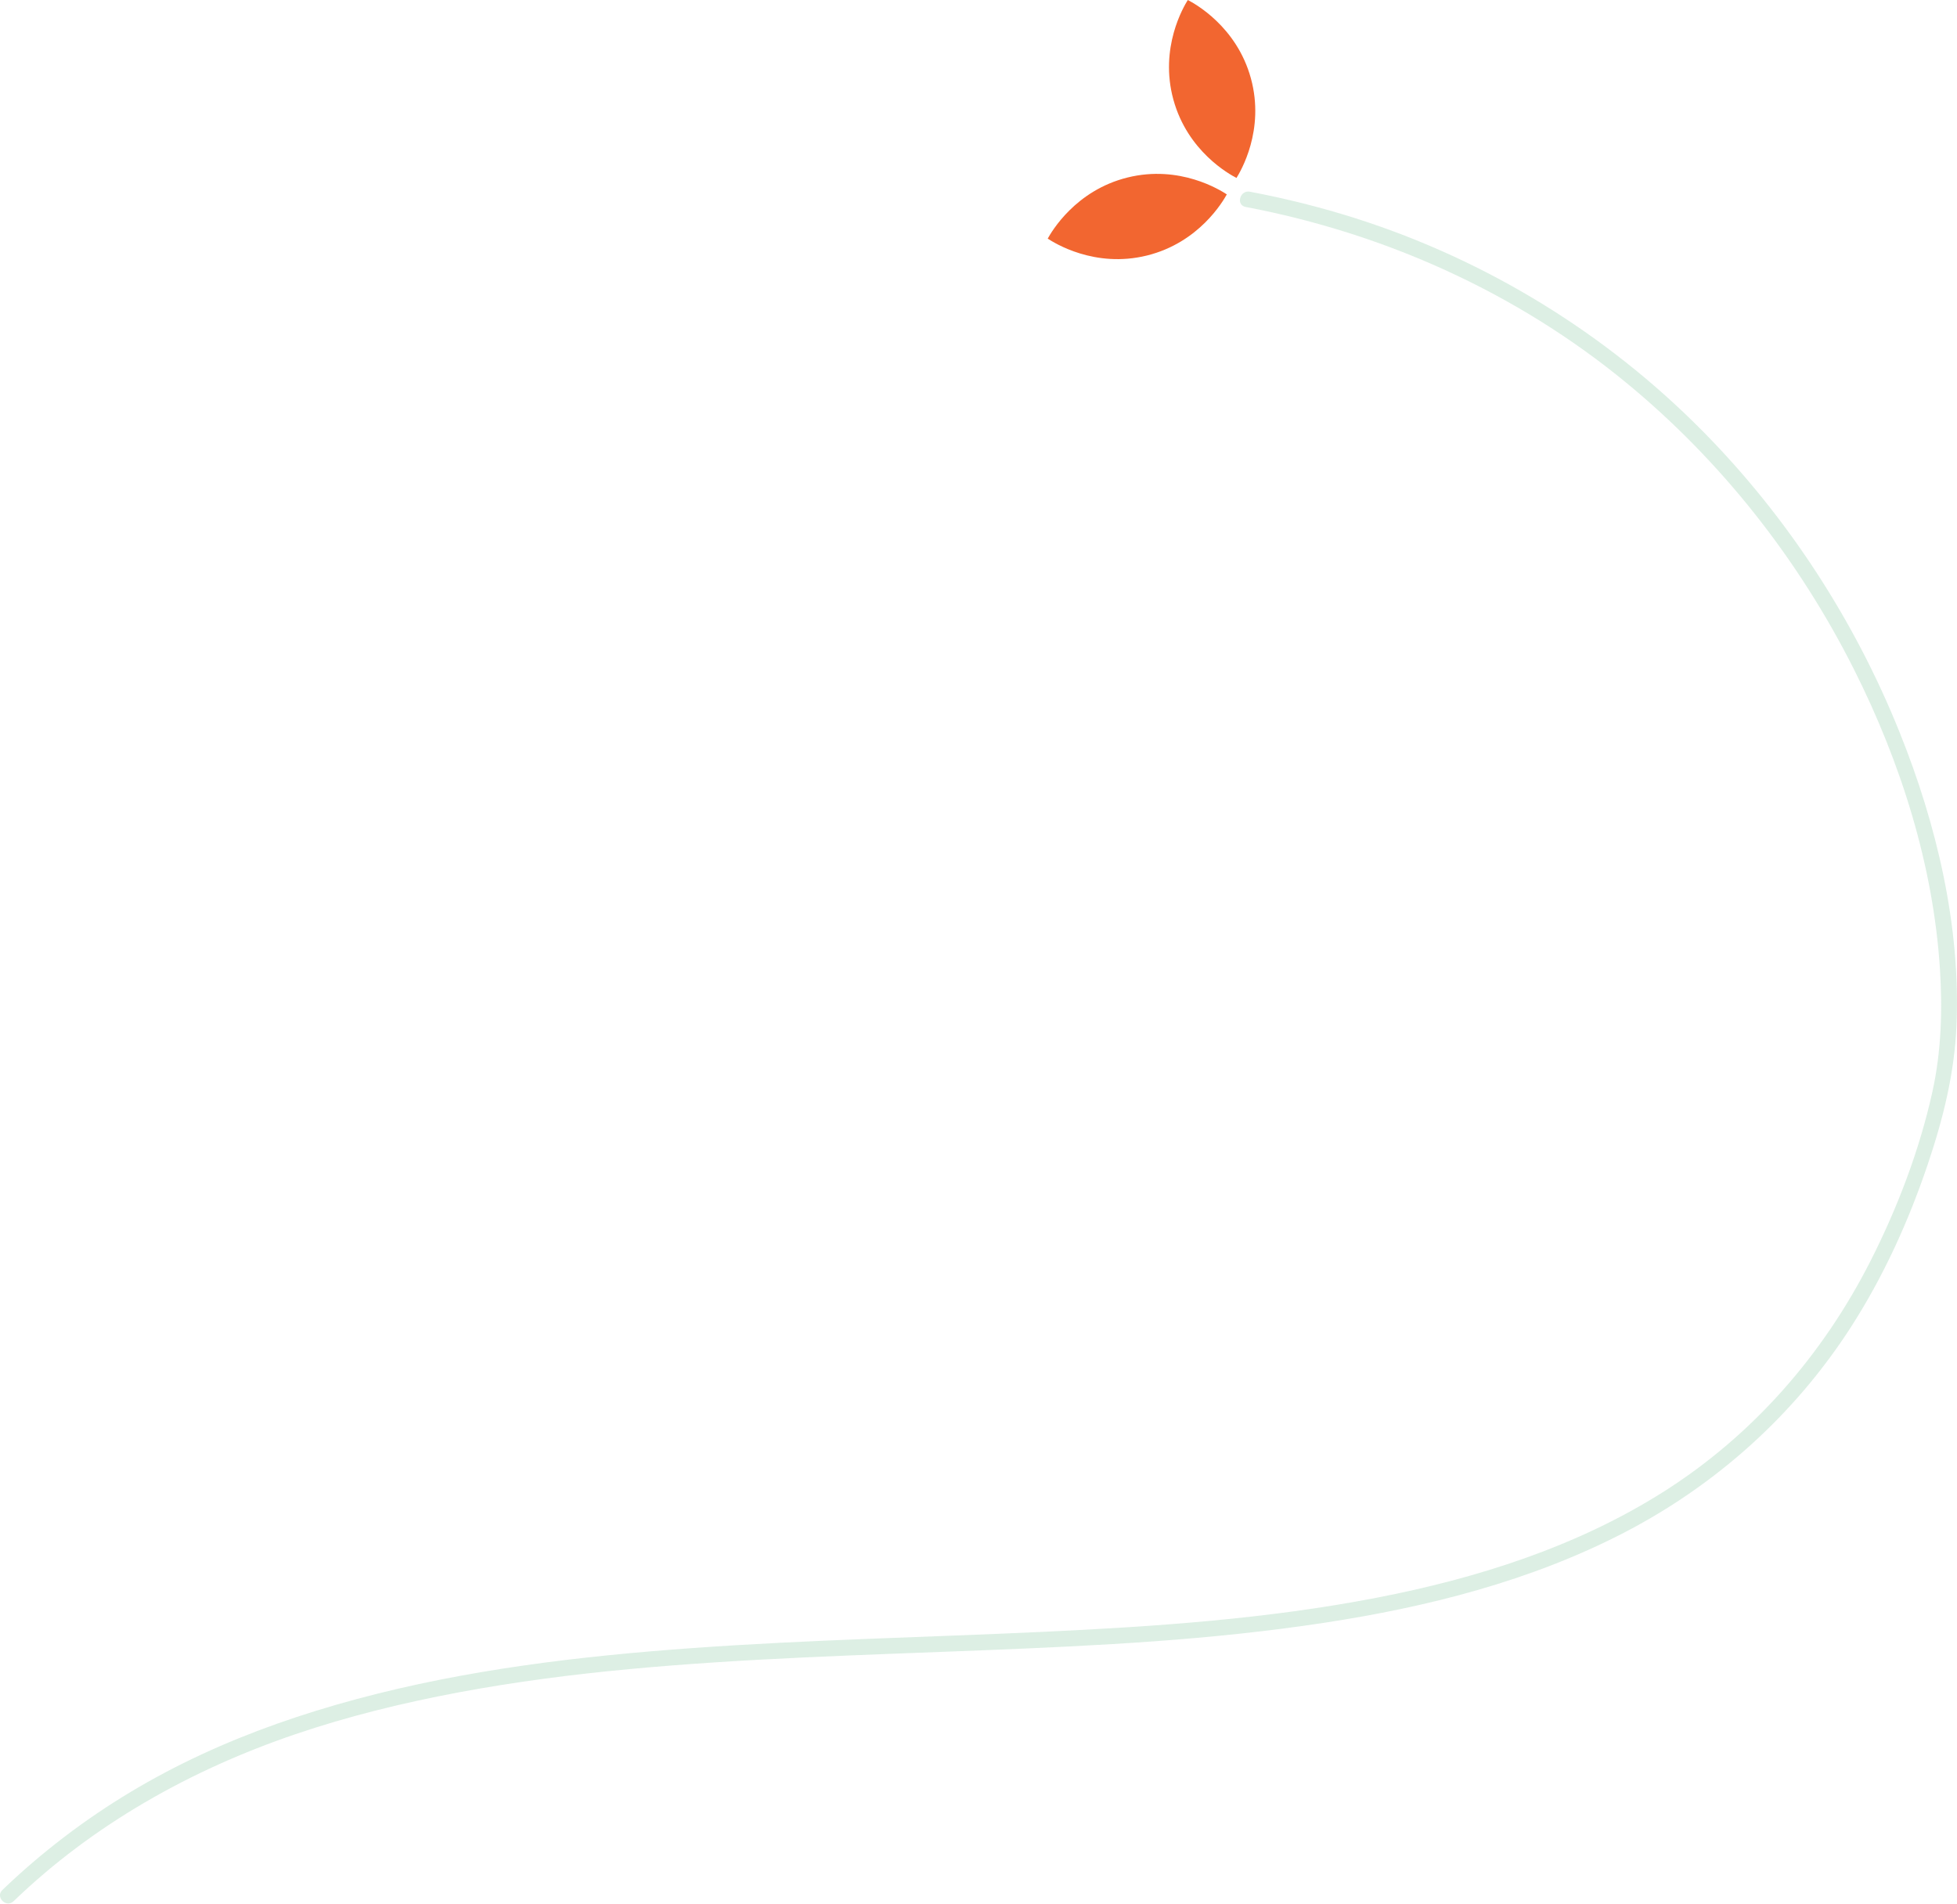
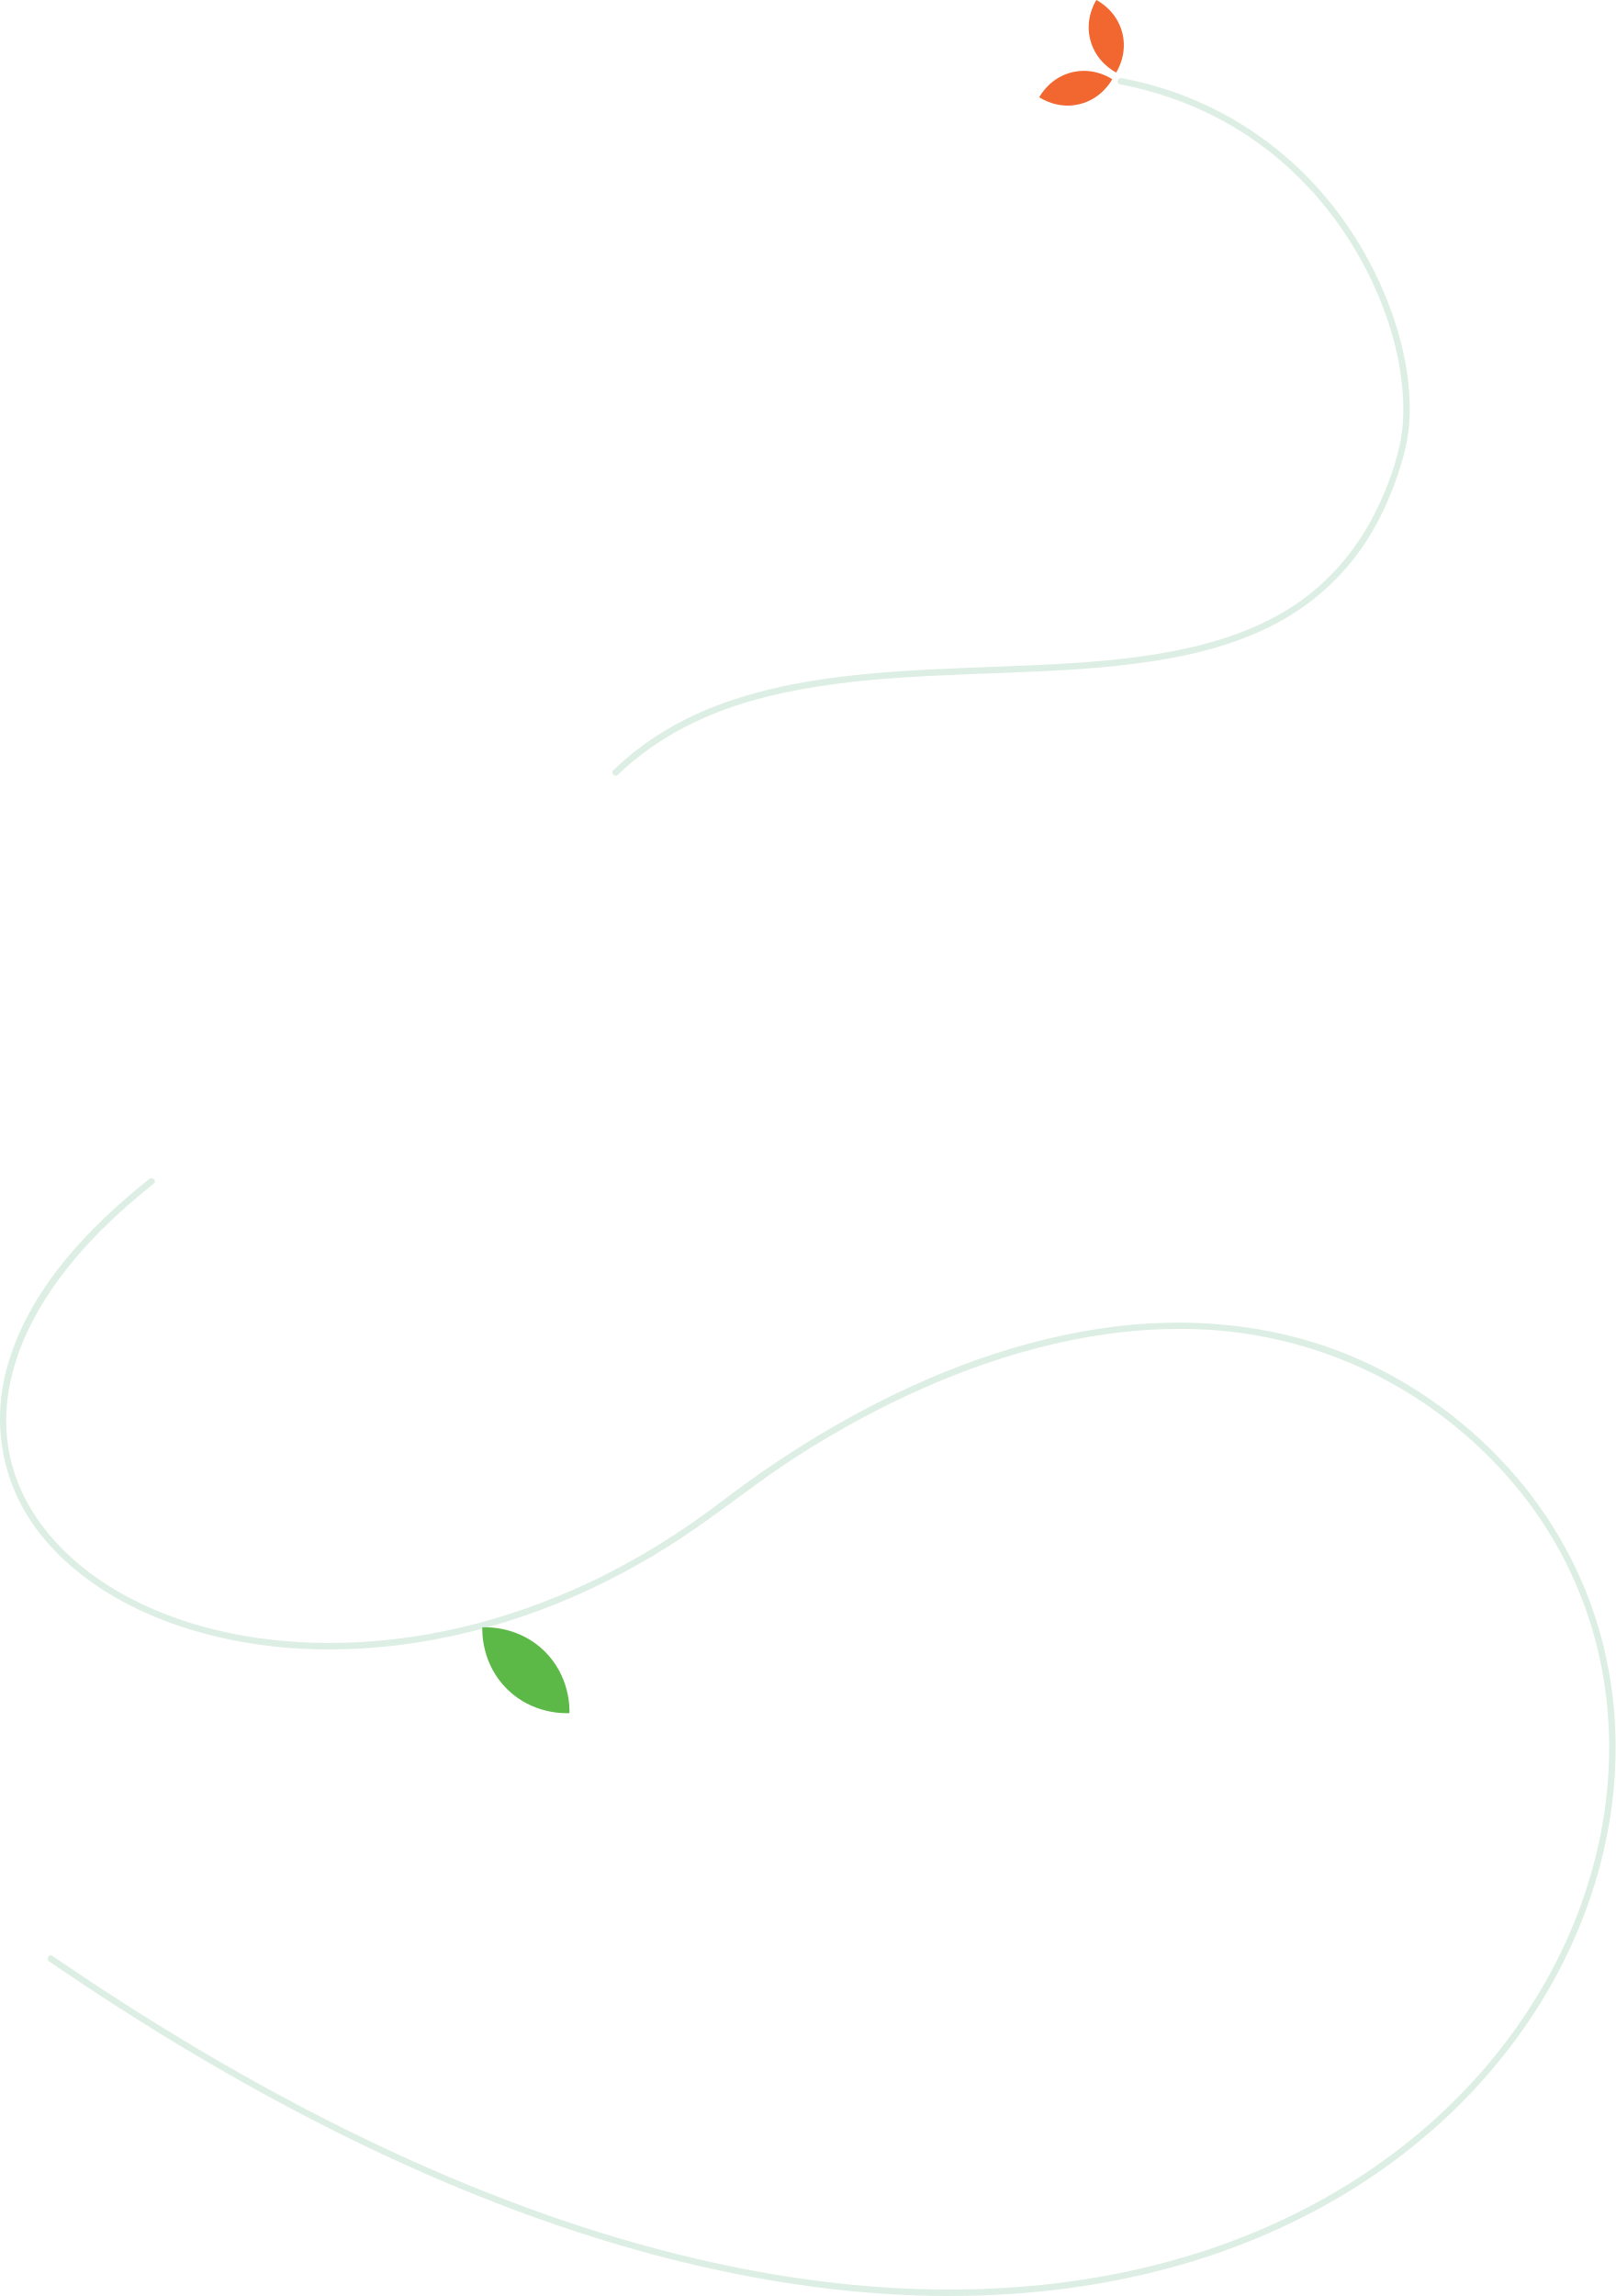
- <svg xmlns="http://www.w3.org/2000/svg" id="Layer_2" data-name="Layer 2" viewBox="0 0 1235.49 1201.54">
+ <svg xmlns="http://www.w3.org/2000/svg" id="Layer_2" data-name="Layer 2" viewBox="0 0 2503.13 3556.43">
  <g id="Layer_1-2" data-name="Layer 1">
    <g>
      <g>
-         <path d="M789.72,49.47c8.96,32.75-6.5,58.65-9.11,62.86-4.39-2.29-30.88-16.72-39.84-49.47-8.96-32.75,6.5-58.65,9.11-62.86,4.39,2.29,30.88,16.72,39.84,49.47Z" fill="#f26630" />
-         <path d="M711.9,112.03c-32.96,8.13-48.05,34.26-50.46,38.59,4.14,2.71,29.65,18.82,62.61,10.68,32.96-8.13,48.05-34.26,50.46-38.59-4.14-2.71-29.65-18.82-62.61-10.68Z" fill="#f26630" />
+         <g>
+           <path d="M1738.44,49.47c8.96,32.75-6.5,58.65-9.11,62.86-4.39-2.29-30.88-16.72-39.84-49.47-8.96-32.75,6.5-58.65,9.11-62.86,4.39,2.29,30.88,16.72,39.84,49.47Z" fill="#f26630" />
+           <path d="M1660.63,112.03c-32.96,8.13-48.05,34.26-50.46,38.59,4.14,2.71,29.65,18.82,62.61,10.68,32.96-8.13,48.05-34.26,50.46-38.59-4.14-2.71-29.65-18.82-62.61-10.68Z" fill="#f26630" />
+         </g>
+         <g opacity=".42">
+           <path d="M1735.16,130.64c87.85,16.66,170.98,54.02,240.18,110.9,60.09,49.38,109,111.71,143.91,181.14,29.44,58.56,49.99,123.28,54.2,188.94,1.66,25.86,.85,52.19-4.76,77.56-8.15,36.83-22.07,73.33-39.13,106.92-30.1,59.28-74.32,109.93-130.62,145.57-54.91,34.75-117.67,54.61-181.1,66.89-69.13,13.38-139.65,18.19-209.87,21.49-73.9,3.48-147.91,4.97-221.72,10.26-71.44,5.11-143.14,13.59-212.45,32.24s-130.17,45.49-184.84,87.28c-13.53,10.34-26.46,21.4-38.73,33.22-4.64,4.47,2.43,11.54,7.07,7.07,50.35-48.51,111.92-82.97,177.89-105.41s139.46-34.43,210.77-41.09c74.1-6.93,148.53-8.9,222.86-11.87s144.39-6.49,215.8-17.36c65.25-9.94,130.35-26.36,189.25-56.83,58.36-30.19,107.85-74.62,143.43-129.92,20.52-31.9,36.32-66.7,48.44-102.6,9.71-28.77,16.89-57.46,18.16-87.87,2.63-62.93-12.51-126.63-35.84-184.73-28.47-70.88-70.88-136.22-124.64-190.54-60.83-61.46-136.01-107.62-218.39-133.94-22.04-7.04-44.5-12.64-67.23-16.95-6.29-1.19-8.98,8.44-2.66,9.64h0Z" fill="#add9bf" />
+         </g>
      </g>
-       <g opacity=".42">
-         <path d="M786.43,130.64c87.85,16.66,170.98,54.02,240.18,110.9,60.09,49.38,109,111.71,143.91,181.14,29.44,58.56,49.99,123.28,54.2,188.94,1.66,25.86,.85,52.19-4.76,77.56-8.15,36.83-22.07,73.33-39.13,106.92-30.1,59.28-74.32,109.93-130.62,145.57-54.91,34.75-117.67,54.61-181.1,66.89-69.13,13.38-139.65,18.19-209.87,21.49-73.9,3.48-147.91,4.97-221.72,10.26-71.44,5.11-143.14,13.59-212.45,32.24s-130.17,45.49-184.84,87.28c-13.53,10.34-26.46,21.4-38.73,33.22-4.64,4.47,2.43,11.54,7.07,7.07,50.35-48.51,111.92-82.97,177.89-105.41s139.46-34.43,210.77-41.09c74.1-6.93,148.53-8.9,222.86-11.87s144.39-6.49,215.8-17.36c65.25-9.94,130.35-26.36,189.25-56.83,58.36-30.19,107.85-74.62,143.43-129.92,20.52-31.9,36.32-66.7,48.44-102.6,9.71-28.77,16.89-57.46,18.16-87.87,2.63-62.93-12.51-126.63-35.84-184.73-28.47-70.88-70.88-136.22-124.64-190.54-60.83-61.46-136.01-107.62-218.39-133.94-22.04-7.04-44.5-12.64-67.23-16.95-6.29-1.19-8.98,8.44-2.66,9.64h0Z" fill="#add9bf" />
+       <g>
+         <g opacity=".42">
+           <path d="M76.23,3038.27c141.95,97.1,289.48,186.34,443.36,263.3,129.42,64.73,263.4,120.88,401.52,164.24,118.27,37.12,239.66,64.75,362.82,79.32,106.1,12.54,213.54,15.21,319.97,5.11,93.17-8.85,185.53-27.38,274.26-57.33,79.73-26.91,156.5-62.92,227.42-108.29,65.44-41.86,125.93-91.63,178.91-148.48,49.45-53.06,92.44-112.28,126.83-176.17,32.81-60.96,57.9-126.2,73.44-193.69,14.93-64.88,21.13-131.88,17.26-198.37-3.82-65.67-17.34-130.78-40.77-192.28-24.06-63.15-58.23-122.04-100.77-174.53-65.65-81.02-150.91-147.54-245.52-191.24-129.93-60.01-274.96-73.01-415.48-51.2-143.38,22.25-280.6,77.92-405.98,149.85-61.3,35.16-119.88,74.71-176.04,117.59-63.94,48.82-132.7,91.31-205.52,125.57-126.04,59.29-264.86,93.8-404.49,93.23-111.94-.46-227.13-23.23-324.77-79.81-78.07-45.23-145.21-115.13-166.29-205.03-23.39-99.76,16.43-199.64,75.27-279.3,41.33-55.96,92.43-104.24,146.69-147.48,5.03-4.01-2.09-11.04-7.07-7.07-95.15,75.83-188.14,172.75-220.8,293.39-23.14,85.47-7.78,175.09,44.53,246.8,56.92,78.02,145.11,128.05,235.9,156.49,115.33,36.13,239.61,39.67,358.43,20.86,145.38-23.02,284.23-80.79,406.77-161.74,62.12-41.04,119.5-88.52,182.4-128.54,60.6-38.56,123.89-73.03,189.55-102.19,132.43-58.81,277.01-96.93,422.74-92.51,151.39,4.59,295.57,59.63,411.58,157.06,53.89,45.26,100.96,98.55,137.88,158.52,34.92,56.71,60.52,118.87,75.79,183.69,15.14,64.26,20.01,130.71,15.41,196.54-4.7,67.23-19.39,133.64-42.38,196.96-24.03,66.18-57.32,128.91-97.78,186.51-43.05,61.29-94.41,116.64-151.61,164.95-61.44,51.88-129.75,95.45-202.1,130.47-79.68,38.56-164.3,66.55-250.83,84.98-98,20.87-198.41,29.33-298.53,27.81-115.02-1.75-229.6-16.66-341.89-41.29-130.78-28.69-258.52-70.44-382.34-121.19-147.12-60.3-288.84-133.43-425.34-214.83-73.93-44.09-146.33-90.71-217.37-139.31-5.33-3.64-10.33,5.02-5.05,8.63h0Z" fill="#add9bf" />
+         </g>
+         <path d="M785.82,2616.56c39.36,38.74,88.42,37.37,96.47,37.01,.23-8.05,.8-57.12-38.57-95.86-39.36-38.74-88.42-37.37-96.47-37.01-.23,8.05-.8,57.12,38.57,95.86Z" fill="#5cb948" />
      </g>
    </g>
  </g>
</svg>
